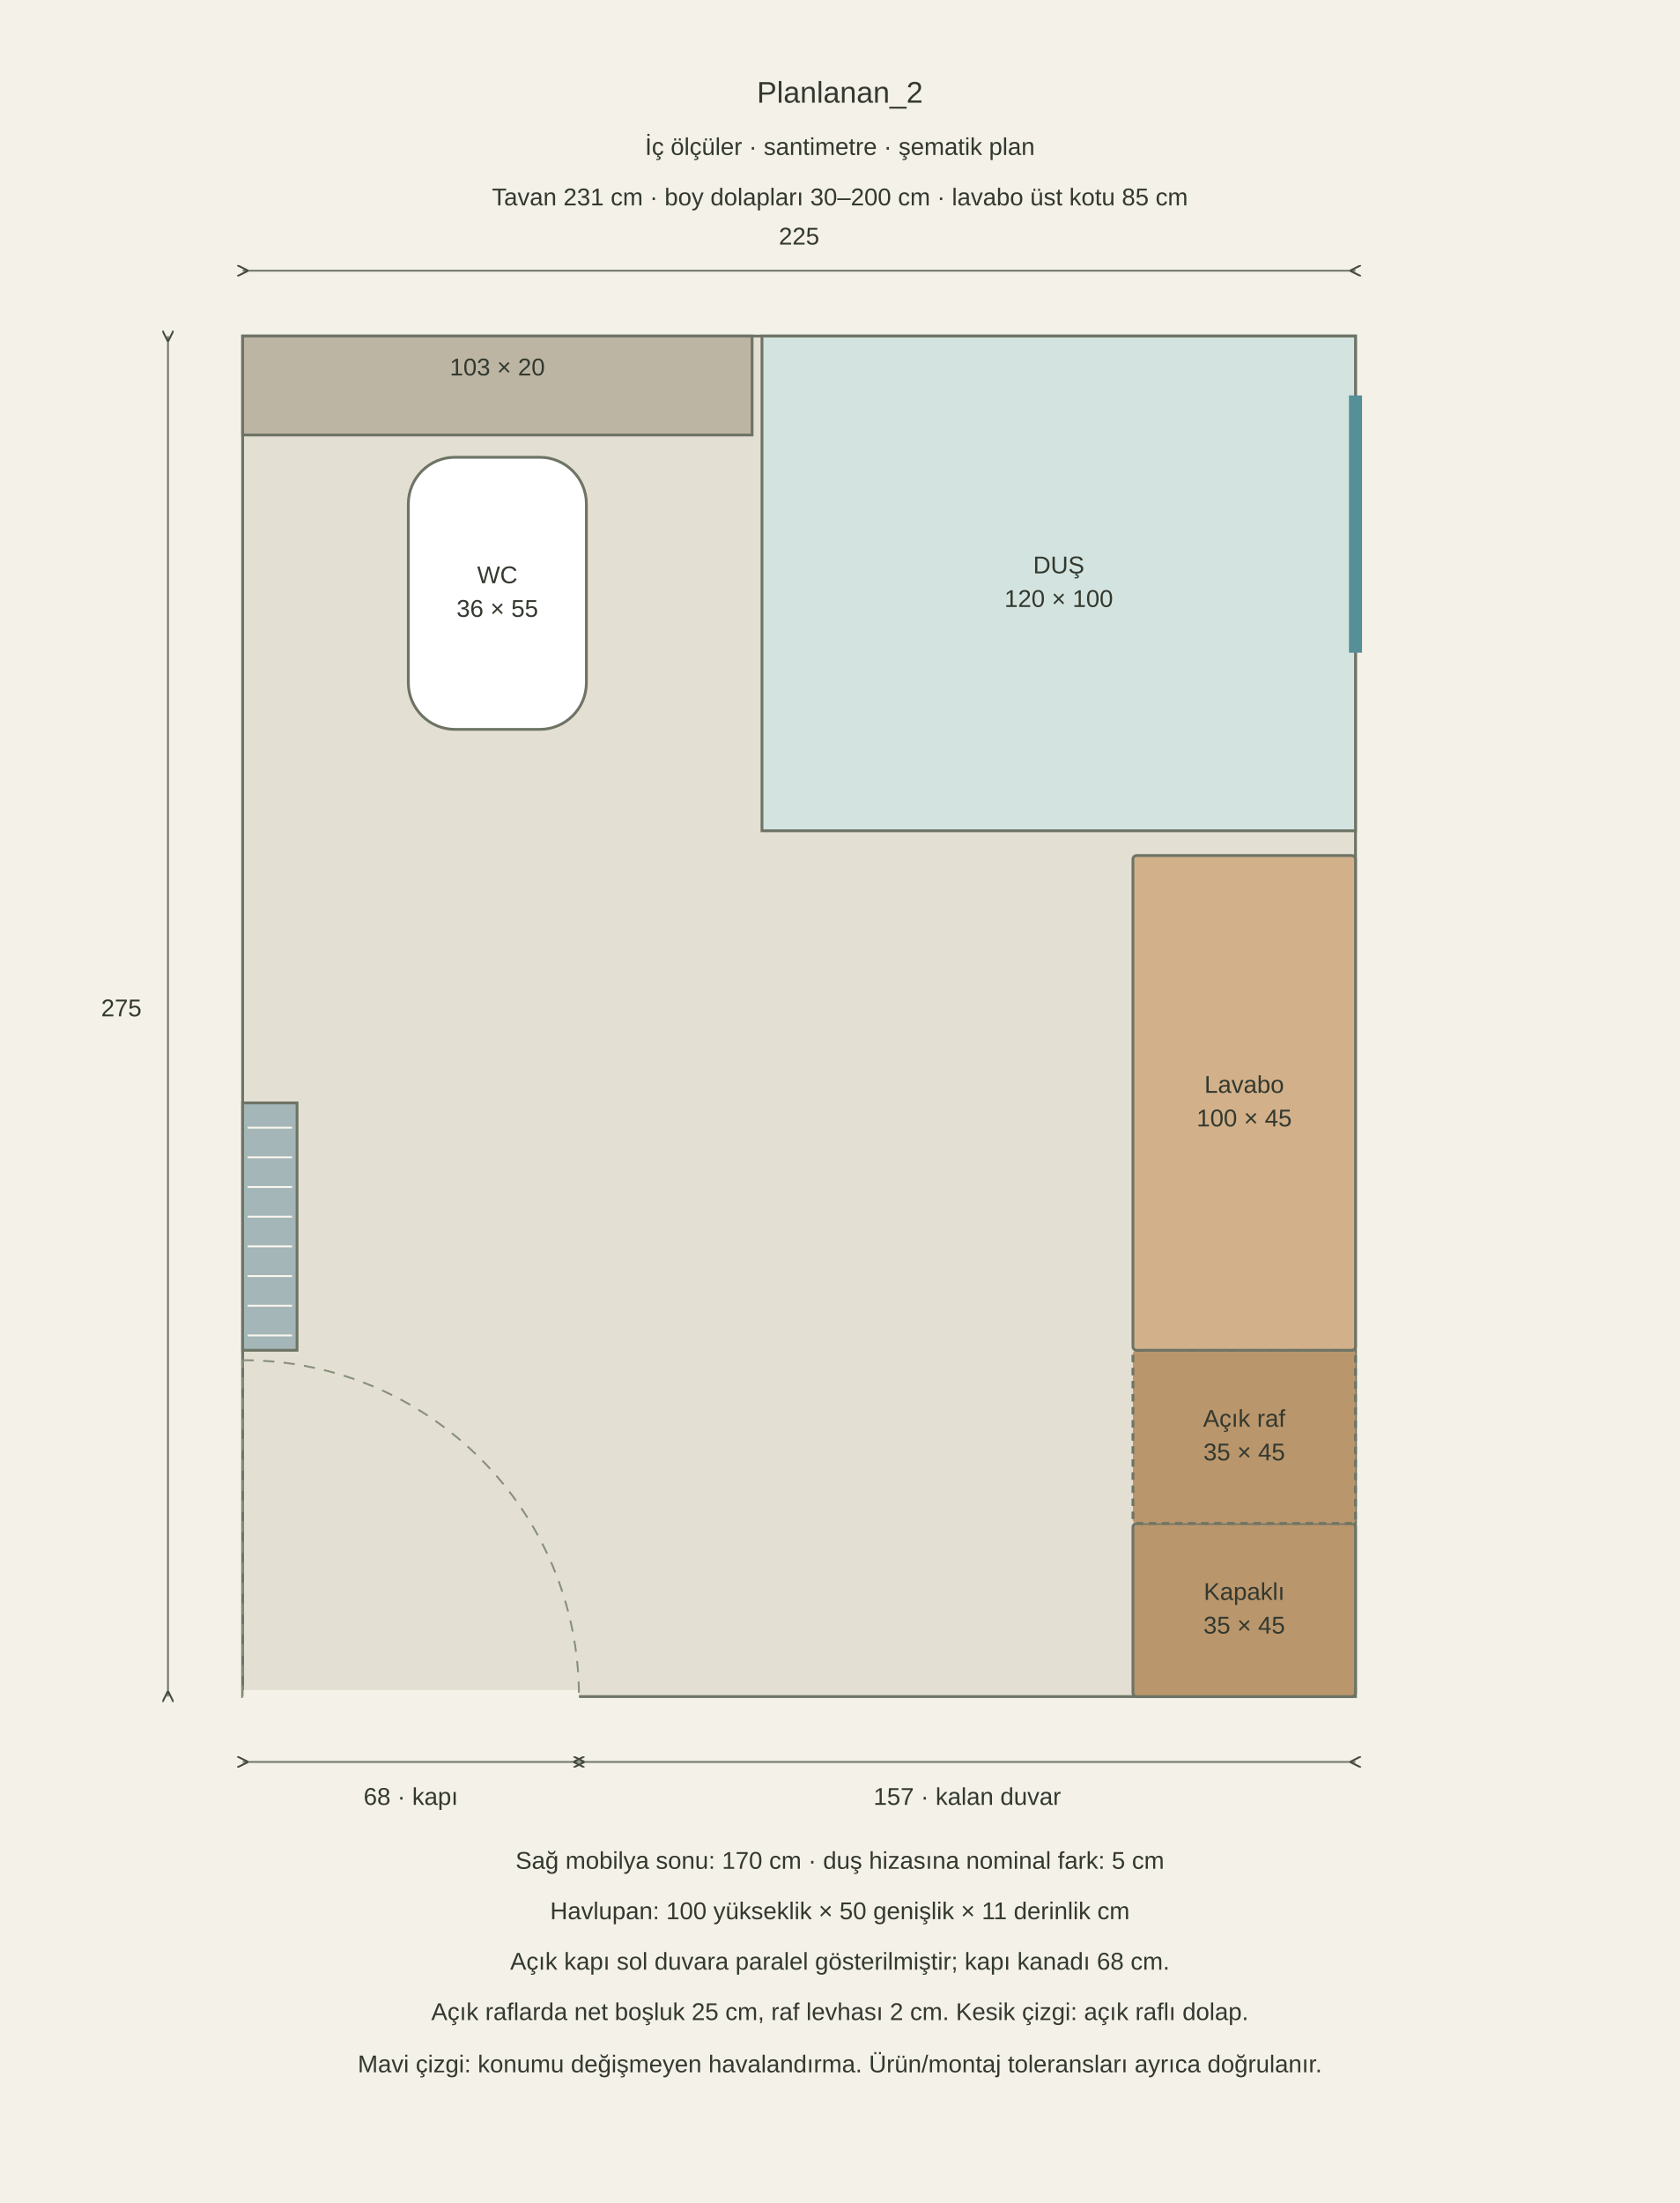
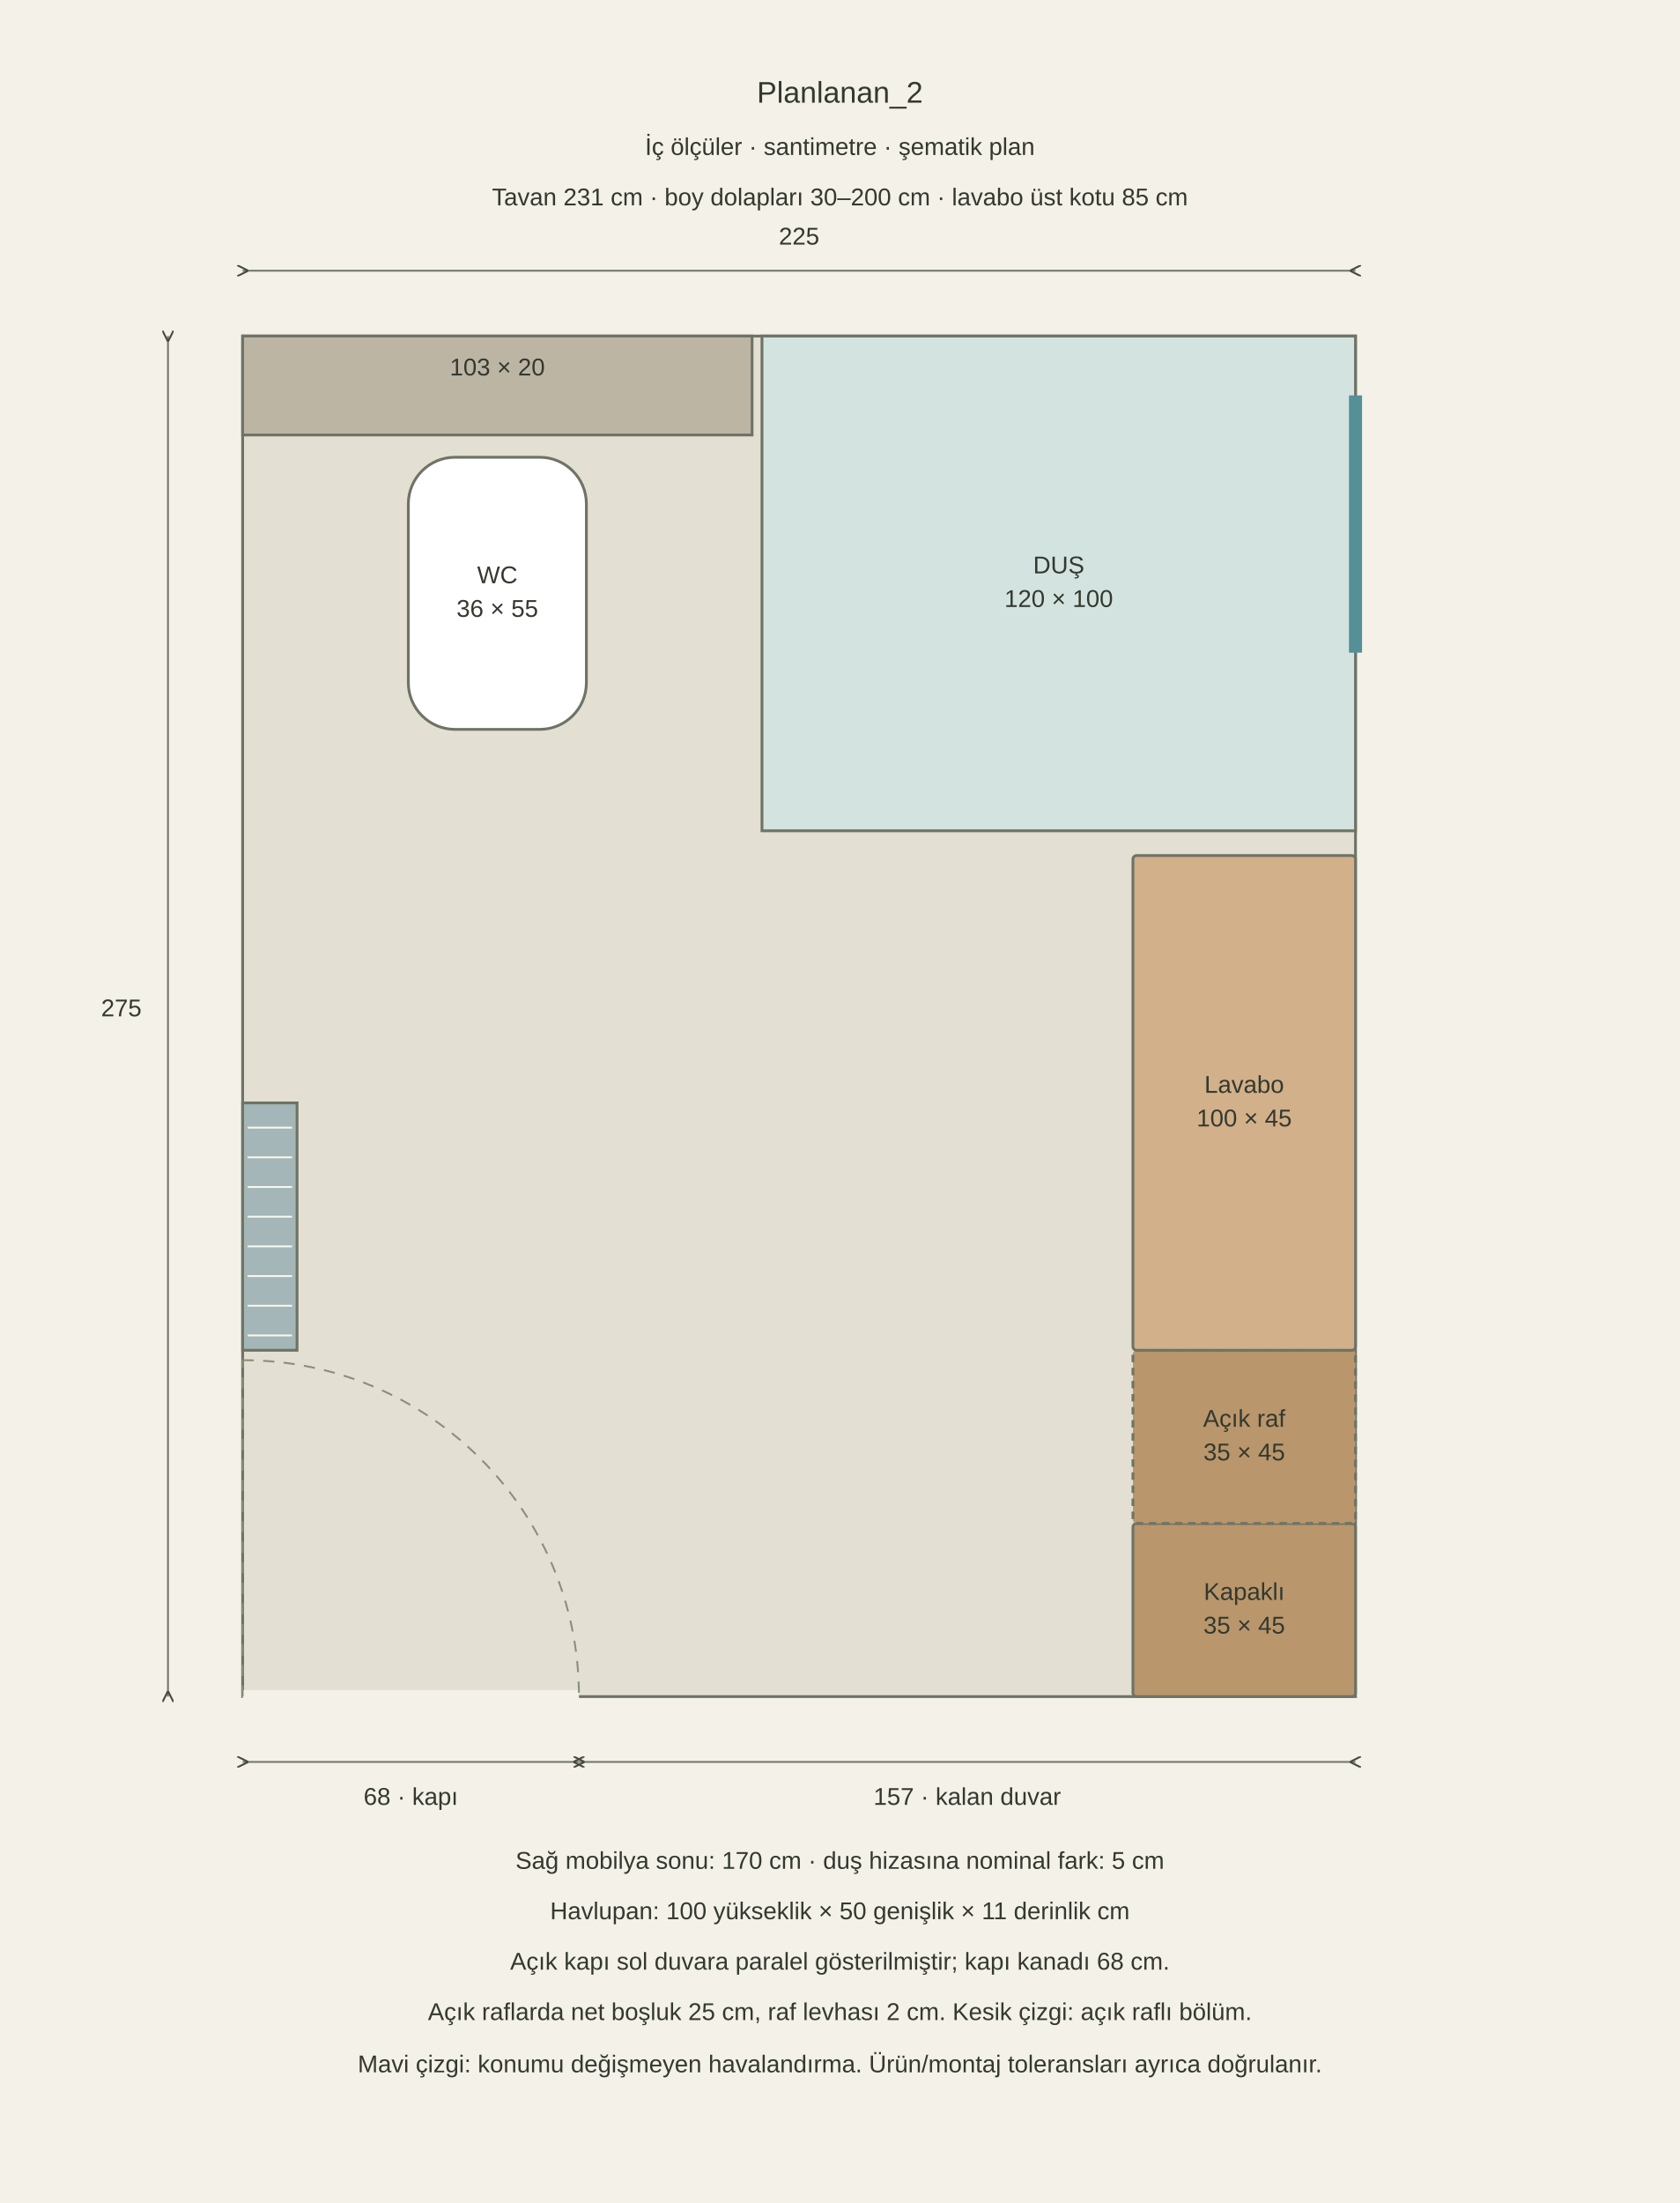
<svg xmlns="http://www.w3.org/2000/svg" width="900" height="1180" viewBox="0 0 900 1180">
  <defs>
    <marker id="arrow" markerWidth="6" markerHeight="6" refX="3" refY="3" orient="auto-start-reverse">
      <path d="M6 0L0 3L6 6" fill="none" stroke="#454a40" />
    </marker>
    <marker id="flow" markerWidth="6" markerHeight="6" refX="6" refY="3" orient="auto">
      <path d="M0 0L6 3L0 6" fill="#526943" />
    </marker>
  </defs>
  <style>text{font-family:Arial,sans-serif;fill:#33392f;font-size:16px}.small{font-size:13px}.dim{stroke:#74796d;stroke-width:1;marker-start:url(#arrow);marker-end:url(#arrow)}</style>
  <rect width="900" height="1180" fill="#f4f1e9" />
  <text x="450" y="55" text-anchor="middle" class="">Planlanan_2</text>
  <text x="450" y="83" text-anchor="middle" class="small">İç ölçüler · santimetre · şematik plan</text>
  <text x="450" y="110" text-anchor="middle" class="small">Tavan 231 cm · boy dolapları 30–200 cm · lavabo üst kotu 85 cm</text>
  <rect x="130.0" y="180.0" width="596.25" height="728.75" rx="0" fill="#e4dfd3" stroke="#6e7465" stroke-width="1.5" />
  <rect x="408.25" y="180.0" width="318.0" height="265.0" rx="0" fill="#d3e3df" stroke="#6e7465" stroke-width="1.5" />
  <text x="567.25" y="307.1" text-anchor="middle" class="small">DUŞ</text>
  <text x="567.25" y="325.1" text-anchor="middle" class="small">120 × 100</text>
  <rect x="130.0" y="180.0" width="272.95" height="53.0" rx="0" fill="#bdb5a4" stroke="#6e7465" stroke-width="1.5" />
  <text x="266.475" y="201.1" text-anchor="middle" class="small">103 × 20</text>
  <rect x="218.775" y="244.925" width="95.4" height="145.75" rx="25" fill="#fff" stroke="#6e7465" stroke-width="1.5" />
  <text x="266.475" y="312.4" text-anchor="middle" class="small">WC</text>
  <text x="266.475" y="330.4" text-anchor="middle" class="small">36 × 55</text>
  <rect x="607.0" y="816.0" width="119.25" height="92.75" rx="2" fill="#ba966c" stroke="#6e7465" stroke-width="1.5" />
  <text x="666.625" y="856.975" text-anchor="middle" class="small">Kapaklı</text>
  <text x="666.625" y="874.975" text-anchor="middle" class="small">35 × 45</text>
  <rect x="607.0" y="723.25" width="119.25" height="92.75" rx="2" fill="#ba966c" stroke="#6e7465" stroke-width="1.5" stroke-dasharray="4 3" />
  <text x="666.625" y="764.225" text-anchor="middle" class="small">Açık raf</text>
  <text x="666.625" y="782.225" text-anchor="middle" class="small">35 × 45</text>
  <rect x="607.0" y="458.25" width="119.25" height="265.0" rx="2" fill="#d1b08a" stroke="#6e7465" stroke-width="1.5" />
  <text x="666.625" y="585.35" text-anchor="middle" class="small">Lavabo</text>
  <text x="666.625" y="603.35" text-anchor="middle" class="small">100 × 45</text>
  <rect x="130.0" y="590.75" width="29.15" height="132.5" rx="0" fill="#a4b6b7" stroke="#6e7465" stroke-width="1.5" />
  <path d="M132.65,715.3H156.5" stroke="#f9f6ed" />
  <path d="M132.65,699.4H156.5" stroke="#f9f6ed" />
  <path d="M132.65,683.5H156.5" stroke="#f9f6ed" />
  <path d="M132.65,667.6H156.5" stroke="#f9f6ed" />
  <path d="M132.65,651.7H156.5" stroke="#f9f6ed" />
  <path d="M132.65,635.8H156.5" stroke="#f9f6ed" />
  <path d="M132.65,619.9H156.5" stroke="#f9f6ed" />
  <path d="M132.65,604.0H156.5" stroke="#f9f6ed" />
  <path d="M130.0,908.75H310.2" stroke="#f4f1e9" stroke-width="7" />
  <path d="M130.0,908.75V728.55 M130.0,728.55 A180.2,180.2 0 0 1 310.2,908.75" stroke="#879079" stroke-dasharray="6 5" fill="none" />
  <path d="M130.0,145.0L726.25,145.0" class="dim" />
  <text x="428.125" y="131.0" text-anchor="middle" class="small">225</text>
  <path d="M90.0,908.75L90.0,180.0" class="dim" />
  <text x="65.0" y="544.375" text-anchor="middle" class="small">275</text>
  <path d="M130.0,943.75L310.2,943.75" class="dim" />
  <text x="220.1" y="966.75" text-anchor="middle" class="small">68 · kapı</text>
  <path d="M310.2,943.75L726.25,943.75" class="dim" />
  <text x="518.225" y="966.75" text-anchor="middle" class="small">157 · kalan duvar</text>
  <path d="M726.25,349.6V211.8" stroke="#558f98" stroke-width="7" />
  <text x="450" y="1001" text-anchor="middle" class="small">Sağ mobilya sonu: 170 cm · duş hizasına nominal fark: 5 cm</text>
  <text x="450" y="1028" text-anchor="middle" class="small">Havlupan: 100 yükseklik × 50 genişlik × 11 derinlik cm</text>
  <text x="450" y="1055" text-anchor="middle" class="small">Açık kapı sol duvara paralel gösterilmiştir; kapı kanadı 68 cm.</text>
-   <text x="450" y="1082" text-anchor="middle" class="small">Açık raflarda net boşluk 25 cm, raf levhası 2 cm. Kesik çizgi: açık raflı dolap.</text>
+   <text x="450" y="1082" text-anchor="middle" class="small">Açık raflarda net boşluk 25 cm, raf levhası 2 cm. Kesik çizgi: açık raflı bölüm.</text>
  <text x="450" y="1110" text-anchor="middle" class="small">Mavi çizgi: konumu değişmeyen havalandırma. Ürün/montaj toleransları ayrıca doğrulanır.</text>
</svg>
